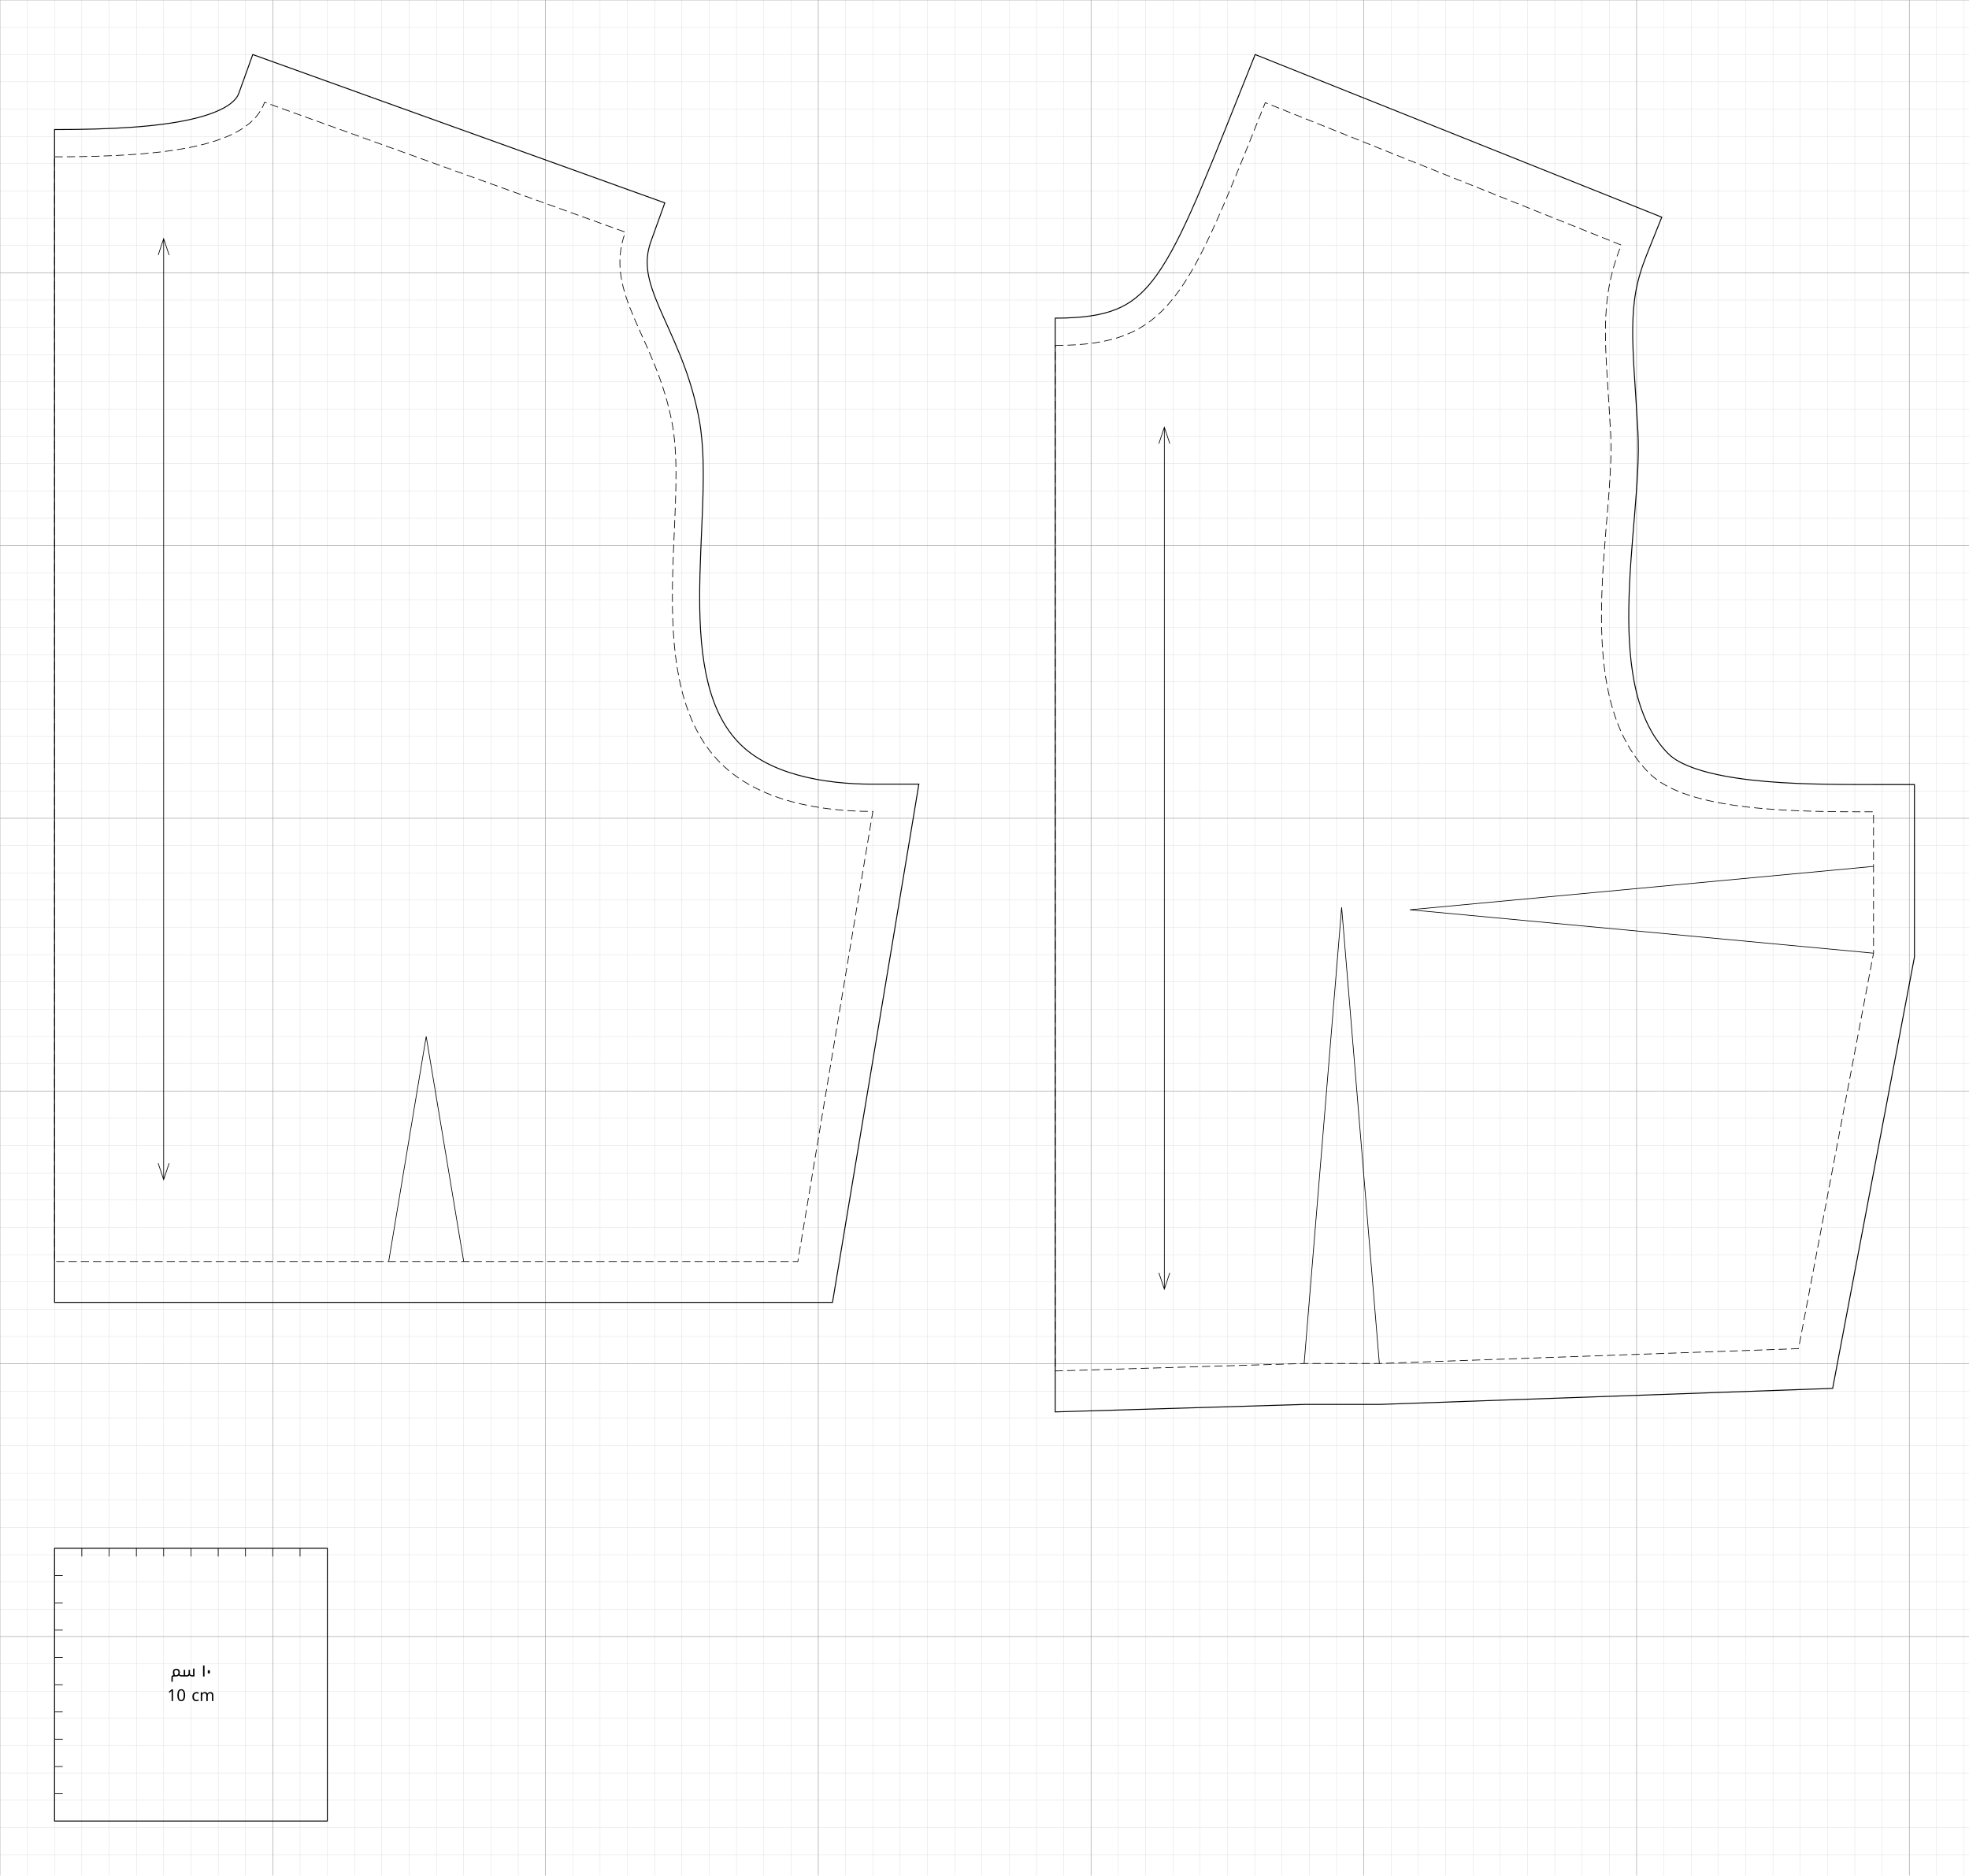
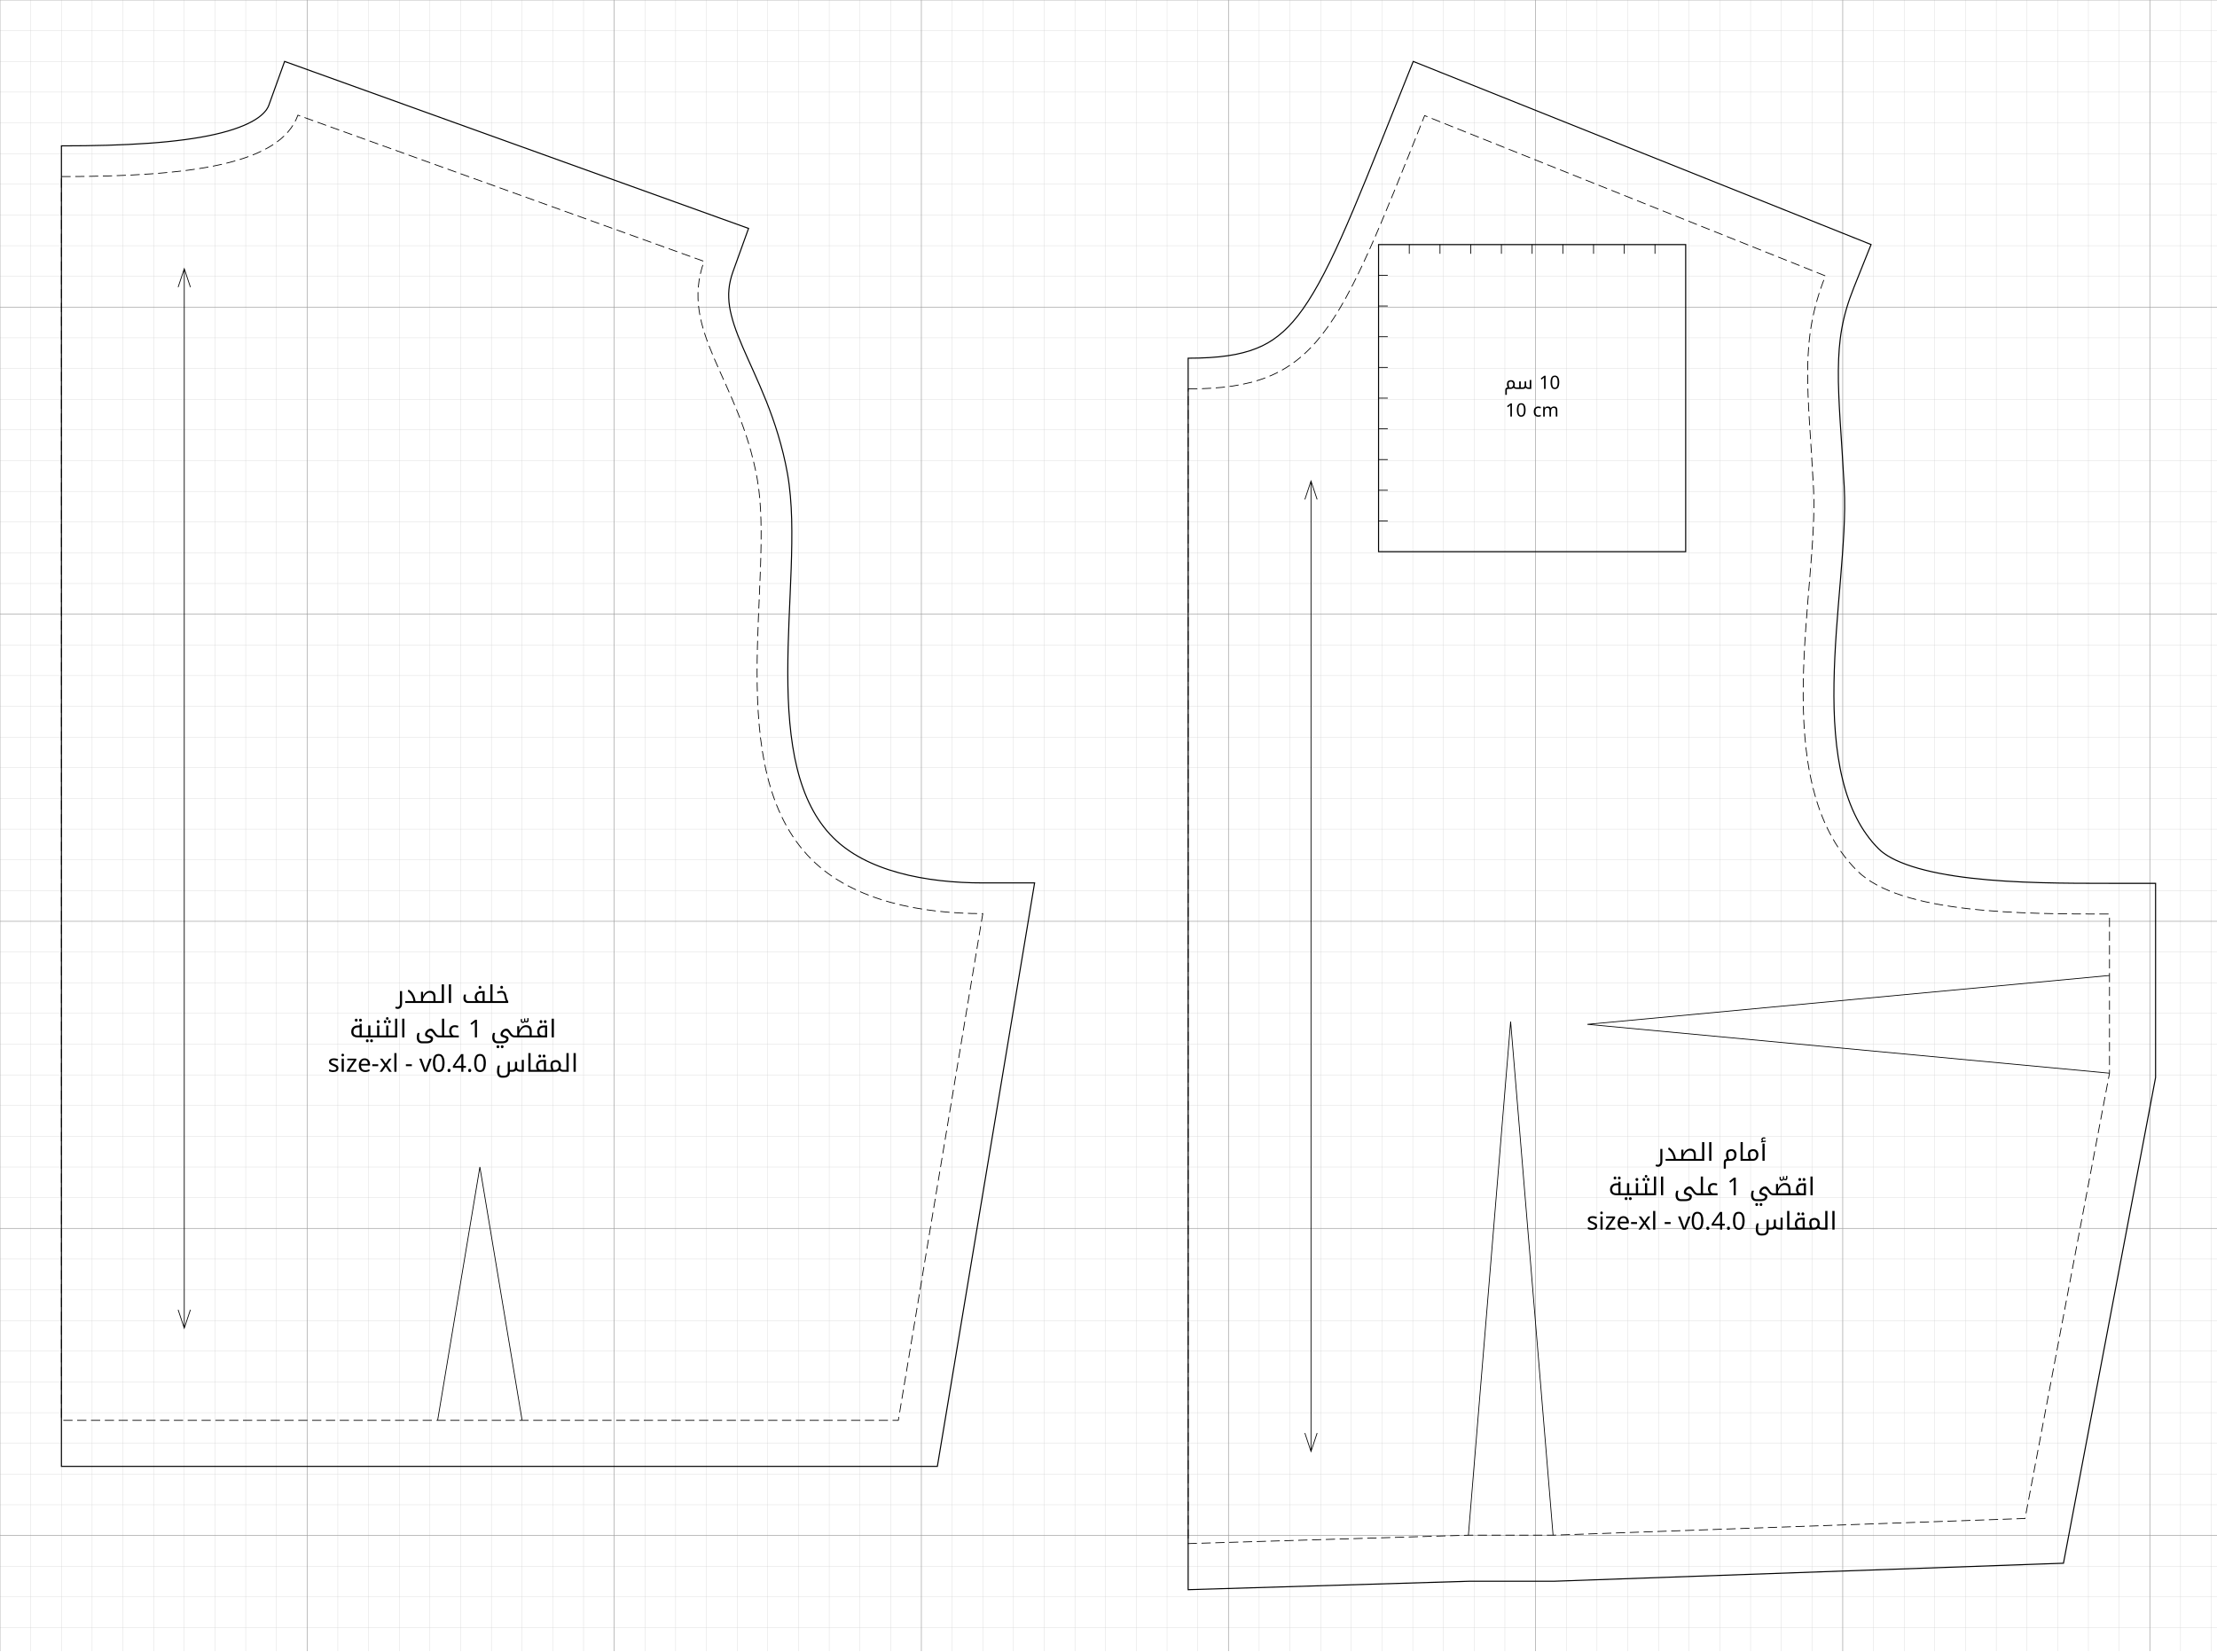
- <svg xmlns="http://www.w3.org/2000/svg" width="721.87mm" height="687.65mm" viewBox="0 0 721.87 687.65">
+ <svg xmlns="http://www.w3.org/2000/svg" width="721.87mm" height="537.65mm" viewBox="0 0 721.87 537.65">
  <g id="layer-grid">
-     <path id="grid-minor" d="M 10.00 0 V 687.65 M 20.00 0 V 687.65 M 30.00 0 V 687.65 M 40.00 0 V 687.65 M 50.00 0 V 687.65 M 60.00 0 V 687.65 M 70.00 0 V 687.65 M 80.00 0 V 687.65 M 90.00 0 V 687.65 M 110.00 0 V 687.65 M 120.00 0 V 687.65 M 130.00 0 V 687.65 M 140.00 0 V 687.65 M 150.00 0 V 687.65 M 160.00 0 V 687.65 M 170.00 0 V 687.65 M 180.00 0 V 687.65 M 190.00 0 V 687.65 M 210.00 0 V 687.65 M 220.00 0 V 687.65 M 230.00 0 V 687.65 M 240.00 0 V 687.65 M 250.00 0 V 687.65 M 260.00 0 V 687.65 M 270.00 0 V 687.65 M 280.00 0 V 687.65 M 290.00 0 V 687.65 M 310.00 0 V 687.65 M 320.00 0 V 687.65 M 330.00 0 V 687.65 M 340.00 0 V 687.65 M 350.00 0 V 687.65 M 360.00 0 V 687.65 M 370.00 0 V 687.65 M 380.00 0 V 687.65 M 390.00 0 V 687.65 M 410.00 0 V 687.65 M 420.00 0 V 687.65 M 430.00 0 V 687.65 M 440.00 0 V 687.65 M 450.00 0 V 687.65 M 460.00 0 V 687.65 M 470.00 0 V 687.65 M 480.00 0 V 687.65 M 490.00 0 V 687.65 M 510.00 0 V 687.65 M 520.00 0 V 687.65 M 530.00 0 V 687.65 M 540.00 0 V 687.65 M 550.00 0 V 687.65 M 560.00 0 V 687.65 M 570.00 0 V 687.65 M 580.00 0 V 687.65 M 590.00 0 V 687.65 M 610.00 0 V 687.65 M 620.00 0 V 687.65 M 630.00 0 V 687.65 M 640.00 0 V 687.65 M 650.00 0 V 687.65 M 660.00 0 V 687.65 M 670.00 0 V 687.65 M 680.00 0 V 687.65 M 690.00 0 V 687.65 M 710.00 0 V 687.65 M 720.00 0 V 687.65 M 0 10.00 H 721.87 M 0 20.00 H 721.87 M 0 30.00 H 721.87 M 0 40.00 H 721.87 M 0 50.00 H 721.87 M 0 60.00 H 721.87 M 0 70.00 H 721.87 M 0 80.00 H 721.87 M 0 90.00 H 721.87 M 0 110.00 H 721.87 M 0 120.00 H 721.87 M 0 130.00 H 721.87 M 0 140.00 H 721.87 M 0 150.00 H 721.87 M 0 160.00 H 721.87 M 0 170.00 H 721.87 M 0 180.00 H 721.87 M 0 190.00 H 721.87 M 0 210.00 H 721.87 M 0 220.00 H 721.87 M 0 230.00 H 721.87 M 0 240.00 H 721.87 M 0 250.00 H 721.87 M 0 260.00 H 721.87 M 0 270.00 H 721.87 M 0 280.00 H 721.87 M 0 290.00 H 721.87 M 0 310.00 H 721.87 M 0 320.00 H 721.87 M 0 330.00 H 721.87 M 0 340.00 H 721.87 M 0 350.00 H 721.87 M 0 360.00 H 721.87 M 0 370.00 H 721.87 M 0 380.00 H 721.87 M 0 390.00 H 721.87 M 0 410.00 H 721.87 M 0 420.00 H 721.87 M 0 430.00 H 721.87 M 0 440.00 H 721.87 M 0 450.00 H 721.87 M 0 460.00 H 721.87 M 0 470.00 H 721.87 M 0 480.00 H 721.87 M 0 490.00 H 721.87 M 0 510.00 H 721.87 M 0 520.00 H 721.87 M 0 530.00 H 721.87 M 0 540.00 H 721.87 M 0 550.00 H 721.87 M 0 560.00 H 721.87 M 0 570.00 H 721.87 M 0 580.00 H 721.87 M 0 590.00 H 721.87 M 0 610.00 H 721.87 M 0 620.00 H 721.87 M 0 630.00 H 721.87 M 0 640.00 H 721.87 M 0 650.00 H 721.87 M 0 660.00 H 721.87 M 0 670.00 H 721.87 M 0 680.00 H 721.87" fill="none" stroke="#d0d0d0" stroke-width="0.1" />
-     <path id="grid-major" d="M 0.00 0 V 687.65 M 100.00 0 V 687.65 M 200.00 0 V 687.65 M 300.00 0 V 687.65 M 400.00 0 V 687.65 M 500.00 0 V 687.65 M 600.00 0 V 687.65 M 700.00 0 V 687.65 M 0 0.00 H 721.87 M 0 100.00 H 721.87 M 0 200.00 H 721.87 M 0 300.00 H 721.87 M 0 400.00 H 721.87 M 0 500.00 H 721.87 M 0 600.00 H 721.87" fill="none" stroke="#a0a0a0" stroke-width="0.2" />
+     <path id="grid-minor" d="M 10.00 0 V 537.65 M 20.00 0 V 537.65 M 30.00 0 V 537.65 M 40.00 0 V 537.65 M 50.00 0 V 537.65 M 60.00 0 V 537.65 M 70.00 0 V 537.65 M 80.00 0 V 537.65 M 90.00 0 V 537.65 M 110.00 0 V 537.65 M 120.00 0 V 537.65 M 130.00 0 V 537.65 M 140.00 0 V 537.65 M 150.00 0 V 537.65 M 160.00 0 V 537.65 M 170.00 0 V 537.65 M 180.00 0 V 537.65 M 190.00 0 V 537.65 M 210.00 0 V 537.65 M 220.00 0 V 537.65 M 230.00 0 V 537.65 M 240.00 0 V 537.65 M 250.00 0 V 537.65 M 260.00 0 V 537.65 M 270.00 0 V 537.65 M 280.00 0 V 537.65 M 290.00 0 V 537.65 M 310.00 0 V 537.65 M 320.00 0 V 537.65 M 330.00 0 V 537.65 M 340.00 0 V 537.65 M 350.00 0 V 537.65 M 360.00 0 V 537.65 M 370.00 0 V 537.65 M 380.00 0 V 537.65 M 390.00 0 V 537.65 M 410.00 0 V 537.65 M 420.00 0 V 537.65 M 430.00 0 V 537.65 M 440.00 0 V 537.65 M 450.00 0 V 537.65 M 460.00 0 V 537.65 M 470.00 0 V 537.65 M 480.00 0 V 537.65 M 490.00 0 V 537.65 M 510.00 0 V 537.65 M 520.00 0 V 537.65 M 530.00 0 V 537.65 M 540.00 0 V 537.65 M 550.00 0 V 537.65 M 560.00 0 V 537.65 M 570.00 0 V 537.65 M 580.00 0 V 537.65 M 590.00 0 V 537.65 M 610.00 0 V 537.65 M 620.00 0 V 537.65 M 630.00 0 V 537.65 M 640.00 0 V 537.65 M 650.00 0 V 537.65 M 660.00 0 V 537.65 M 670.00 0 V 537.65 M 680.00 0 V 537.65 M 690.00 0 V 537.65 M 710.00 0 V 537.65 M 720.00 0 V 537.65 M 0 10.00 H 721.87 M 0 20.00 H 721.87 M 0 30.00 H 721.87 M 0 40.00 H 721.87 M 0 50.00 H 721.87 M 0 60.00 H 721.87 M 0 70.00 H 721.87 M 0 80.00 H 721.87 M 0 90.00 H 721.87 M 0 110.00 H 721.87 M 0 120.00 H 721.87 M 0 130.00 H 721.87 M 0 140.00 H 721.87 M 0 150.00 H 721.87 M 0 160.00 H 721.87 M 0 170.00 H 721.87 M 0 180.00 H 721.87 M 0 190.00 H 721.87 M 0 210.00 H 721.87 M 0 220.00 H 721.87 M 0 230.00 H 721.87 M 0 240.00 H 721.87 M 0 250.00 H 721.87 M 0 260.00 H 721.87 M 0 270.00 H 721.87 M 0 280.00 H 721.87 M 0 290.00 H 721.87 M 0 310.00 H 721.87 M 0 320.00 H 721.87 M 0 330.00 H 721.87 M 0 340.00 H 721.87 M 0 350.00 H 721.87 M 0 360.00 H 721.87 M 0 370.00 H 721.87 M 0 380.00 H 721.87 M 0 390.00 H 721.87 M 0 410.00 H 721.87 M 0 420.00 H 721.87 M 0 430.00 H 721.87 M 0 440.00 H 721.87 M 0 450.00 H 721.87 M 0 460.00 H 721.87 M 0 470.00 H 721.87 M 0 480.00 H 721.87 M 0 490.00 H 721.87 M 0 510.00 H 721.87 M 0 520.00 H 721.87 M 0 530.00 H 721.87" fill="none" stroke="#d0d0d0" stroke-width="0.1" />
+     <path id="grid-major" d="M 0.00 0 V 537.65 M 100.00 0 V 537.65 M 200.00 0 V 537.65 M 300.00 0 V 537.65 M 400.00 0 V 537.65 M 500.00 0 V 537.65 M 600.00 0 V 537.65 M 700.00 0 V 537.65 M 0 0.00 H 721.87 M 0 100.00 H 721.87 M 0 200.00 H 721.87 M 0 300.00 H 721.87 M 0 400.00 H 721.87 M 0 500.00 H 721.87" fill="none" stroke="#a0a0a0" stroke-width="0.2" />
  </g>
  <g id="layer-cut">
    <path id="piece-bodice-back-cut" d="M 20.00 47.50 C 30.46 47.50 39.85 47.26 48.38 46.65 C 52.62 46.35 56.44 45.97 60.13 45.48 C 63.80 44.99 66.95 44.44 70.01 43.75 C 71.53 43.40 72.82 43.07 74.17 42.68 C 75.51 42.29 76.60 41.93 77.77 41.49 C 78.93 41.06 79.79 40.69 80.78 40.22 C 81.75 39.75 82.38 39.41 83.18 38.91 C 83.95 38.42 84.36 38.12 84.97 37.62 C 85.56 37.12 85.78 36.90 86.22 36.40 C 86.65 35.91 86.75 35.77 87.05 35.26 C 87.35 34.76 87.39 34.66 87.59 34.11 L 92.67 20.00 L 102.08 23.39 L 234.33 71.00 L 243.73 74.38 L 238.65 88.50 C 238.25 89.62 238.02 90.42 237.78 91.49 C 237.55 92.54 237.44 93.25 237.35 94.27 C 237.26 95.28 237.24 95.97 237.28 96.98 C 237.32 97.99 237.39 98.72 237.54 99.76 C 237.70 100.79 237.87 101.62 238.14 102.70 C 238.41 103.79 238.69 104.72 239.06 105.87 C 239.82 108.17 240.71 110.39 241.81 112.97 C 242.92 115.56 244.16 118.26 245.47 121.19 C 246.78 124.12 248.18 127.32 249.52 130.67 C 252.17 137.32 254.81 145.33 256.39 154.14 C 256.80 156.42 257.13 159.01 257.34 161.44 C 257.56 163.86 257.70 166.51 257.77 169.06 C 257.90 174.15 257.80 179.66 257.61 185.16 C 257.42 190.65 257.14 196.31 256.91 202.00 C 256.68 207.69 256.51 213.32 256.51 218.97 C 256.51 224.62 256.68 229.95 257.16 235.31 C 257.40 237.98 257.70 240.43 258.10 242.98 C 258.50 245.53 258.95 247.79 259.54 250.18 C 260.13 252.56 260.74 254.61 261.54 256.81 C 262.33 259.00 263.11 260.80 264.13 262.79 C 265.15 264.77 266.09 266.34 267.35 268.10 C 268.62 269.86 269.75 271.21 271.29 272.75 C 272.72 274.18 273.97 275.23 275.64 276.44 C 277.31 277.65 278.80 278.56 280.69 279.57 C 282.59 280.57 284.31 281.35 286.39 282.15 C 288.47 282.95 290.40 283.58 292.63 284.19 C 294.85 284.81 296.93 285.28 299.26 285.71 C 301.58 286.15 303.76 286.47 306.13 286.74 C 310.87 287.28 315.36 287.50 320.00 287.50 L 336.87 287.50 L 334.80 299.97 L 307.30 464.97 L 305.21 477.50 L 292.50 477.50 L 170.00 477.50 L 142.50 477.50 L 20.00 477.50 L 20.00 462.50 L 20.00 57.50 L 20.00 47.50 Z" fill="none" stroke="#000000" stroke-width="0.35" />
    <path id="piece-bodice-front-cut" d="M 386.87 116.64 C 389.38 116.64 391.58 116.58 393.78 116.44 C 395.97 116.31 397.81 116.12 399.73 115.84 C 401.62 115.57 403.12 115.27 404.78 114.84 C 406.41 114.42 407.63 114.03 409.06 113.46 C 410.49 112.89 411.51 112.40 412.79 111.67 C 414.06 110.93 414.99 110.31 416.17 109.38 C 417.37 108.45 418.28 107.62 419.43 106.45 C 420.59 105.26 421.55 104.16 422.69 102.70 C 423.84 101.22 424.85 99.78 426.00 97.99 C 427.16 96.19 428.23 94.38 429.41 92.25 C 431.78 87.96 434.10 83.19 436.66 77.49 C 439.23 71.76 441.91 65.39 444.87 58.13 C 447.83 50.87 451.03 42.83 454.59 33.93 L 460.16 20.00 L 469.44 23.71 L 599.94 75.91 L 609.23 79.63 L 603.66 93.55 C 599.79 103.21 598.68 110.62 598.58 120.52 C 598.55 123.02 598.60 125.52 598.71 128.29 C 598.81 131.07 598.97 133.94 599.16 137.07 C 599.55 143.35 600.06 150.41 600.50 158.58 C 600.61 160.78 600.65 163.24 600.63 165.61 C 600.60 167.96 600.51 170.51 600.39 173.01 C 600.13 178.01 599.71 183.38 599.26 188.84 C 598.81 194.29 598.33 199.88 597.93 205.56 C 597.54 211.24 597.25 216.84 597.16 222.50 C 597.07 228.16 597.18 233.49 597.63 238.86 C 597.85 241.54 598.13 243.99 598.53 246.55 C 598.92 249.11 599.36 251.38 599.95 253.78 C 600.53 256.17 601.14 258.22 601.94 260.43 C 602.74 262.63 603.52 264.44 604.54 266.44 C 605.56 268.43 606.51 270.00 607.78 271.77 C 609.05 273.54 610.18 274.89 611.72 276.43 C 612.01 276.71 612.16 276.86 612.50 277.14 C 612.84 277.43 613.05 277.59 613.44 277.87 C 614.24 278.45 614.86 278.83 615.85 279.37 C 616.86 279.91 617.74 280.32 618.93 280.81 C 620.14 281.31 621.24 281.71 622.61 282.15 C 623.99 282.60 625.29 282.96 626.82 283.34 C 628.35 283.73 629.81 284.05 631.46 284.37 C 634.78 285.02 638.12 285.52 641.78 285.94 C 649.14 286.79 656.79 287.21 664.56 287.42 C 672.33 287.64 679.92 287.64 686.87 287.64 L 701.87 287.64 L 701.87 297.64 L 701.87 317.64 L 701.87 349.46 L 701.87 350.87 L 701.61 352.25 L 674.11 497.25 L 671.88 509.03 L 659.90 509.45 L 506.22 514.89 L 505.96 514.90 L 505.69 514.90 L 478.35 514.90 L 387.32 517.63 L 386.87 517.65 L 386.87 502.64 L 386.87 126.64 L 386.87 116.64 Z" fill="none" stroke="#000000" stroke-width="0.35" />
  </g>
  <g id="layer-stitch">
    <path id="piece-bodice-back-stitch" d="M 20.00 57.50 C 62.35 57.50 91.24 53.50 97.00 37.50 L 229.24 85.11 C 221.02 107.97 240.72 123.45 246.55 155.91 C 252.38 188.36 234.72 250.32 264.22 279.82 C 278.01 293.61 300.50 297.50 320.00 297.50 L 292.50 462.50 L 170.00 462.50 L 142.50 462.50 L 20.00 462.50 L 20.00 57.50 Z" fill="none" stroke="#000000" stroke-width="0.25" stroke-dasharray="3 1.5" />
    <path id="piece-bodice-front-stitch" d="M 386.87 126.64 C 429.22 126.64 435.39 108.84 463.87 37.64 L 594.37 89.84 C 585.79 111.31 588.80 126.83 590.51 159.11 C 592.22 191.38 575.14 253.99 604.65 283.50 C 618.79 297.64 659.06 297.64 686.87 297.64 L 686.87 317.64 L 686.87 349.46 L 659.37 494.46 L 505.69 499.90 L 478.12 499.90 L 386.87 502.64 L 386.87 126.64 Z" fill="none" stroke="#000000" stroke-width="0.25" stroke-dasharray="3 1.5" />
  </g>
  <g id="layer-notches">

</g>
  <g id="layer-grain">
    <path id="piece-bodice-back-grain" d="M 60.00 87.50 L 60.00 432.50 M 58.00 426.50 L 60.00 432.50 L 62.00 426.50 M 62.00 93.50 L 60.00 87.50 L 58.00 93.50" fill="none" stroke="#000000" stroke-width="0.25" />
    <path id="piece-bodice-front-grain" d="M 426.87 156.64 L 426.87 472.64 M 424.87 466.64 L 426.87 472.64 L 428.87 466.64 M 428.87 162.64 L 426.87 156.64 L 424.87 162.64" fill="none" stroke="#000000" stroke-width="0.25" />
  </g>
  <g id="layer-darts">
    <path id="piece-bodice-back-dart-waist-dart" d="M 170.00 462.50 L 156.25 380.00 L 142.50 462.50" fill="none" stroke="#000000" stroke-width="0.25" />
    <path id="piece-bodice-front-dart-bust-dart" d="M 686.87 317.64 L 516.87 333.55 L 686.87 349.46" fill="none" stroke="#000000" stroke-width="0.25" />
    <path id="piece-bodice-front-dart-waist-dart" d="M 505.69 499.90 L 491.87 332.64 L 478.12 499.90" fill="none" stroke="#000000" stroke-width="0.25" />
  </g>
  <g id="layer-labels">
- 
- </g>
+     <text id="piece-bodice-back-label-name" x="147.50" y="326.60" font-family="&quot;IBM Plex Sans Arabic&quot;, &quot;Noto Kufi Arabic&quot;, &quot;Geeza Pro&quot;, &quot;Segoe UI&quot;, Tahoma, sans-serif" font-size="8.00" direction="rtl" unicode-bidi="plaintext" text-anchor="middle">خلف الصدر</text>
+     <text id="piece-bodice-back-label-cut" x="147.50" y="337.80" font-family="&quot;IBM Plex Sans Arabic&quot;, &quot;Noto Kufi Arabic&quot;, &quot;Geeza Pro&quot;, &quot;Segoe UI&quot;, Tahoma, sans-serif" font-size="8.00" direction="rtl" unicode-bidi="plaintext" text-anchor="middle">اقصّي 1 على الثنية</text>
+     <text id="piece-bodice-back-label-size" x="147.50" y="349.00" font-family="&quot;IBM Plex Sans Arabic&quot;, &quot;Noto Kufi Arabic&quot;, &quot;Geeza Pro&quot;, &quot;Segoe UI&quot;, Tahoma, sans-serif" font-size="8.00" direction="rtl" unicode-bidi="plaintext" text-anchor="middle">المقاس size-xl - v0.4.0</text>
+     <text id="piece-bodice-front-label-name" x="557.37" y="377.99" font-family="&quot;IBM Plex Sans Arabic&quot;, &quot;Noto Kufi Arabic&quot;, &quot;Geeza Pro&quot;, &quot;Segoe UI&quot;, Tahoma, sans-serif" font-size="8.00" direction="rtl" unicode-bidi="plaintext" text-anchor="middle">أمام الصدر</text>
+     <text id="piece-bodice-front-label-cut" x="557.37" y="389.19" font-family="&quot;IBM Plex Sans Arabic&quot;, &quot;Noto Kufi Arabic&quot;, &quot;Geeza Pro&quot;, &quot;Segoe UI&quot;, Tahoma, sans-serif" font-size="8.00" direction="rtl" unicode-bidi="plaintext" text-anchor="middle">اقصّي 1 على الثنية</text>
+     <text id="piece-bodice-front-label-size" x="557.37" y="400.39" font-family="&quot;IBM Plex Sans Arabic&quot;, &quot;Noto Kufi Arabic&quot;, &quot;Geeza Pro&quot;, &quot;Segoe UI&quot;, Tahoma, sans-serif" font-size="8.00" direction="rtl" unicode-bidi="plaintext" text-anchor="middle">المقاس size-xl - v0.4.0</text>
+   </g>
  <g id="layer-scale">
-     <rect id="scale-square" x="20.00" y="567.65" width="100.00" height="100.00" fill="none" stroke="#000000" stroke-width="0.35" />
-     <path id="scale-ticks" d="M 30.00 567.65 v 3.00 M 20.00 577.65 h 3.00 M 40.00 567.65 v 3.00 M 20.00 587.65 h 3.00 M 50.00 567.65 v 3.00 M 20.00 597.65 h 3.00 M 60.00 567.65 v 3.00 M 20.00 607.65 h 3.00 M 70.00 567.65 v 3.00 M 20.00 617.65 h 3.00 M 80.00 567.65 v 3.00 M 20.00 627.65 h 3.00 M 90.00 567.65 v 3.00 M 20.00 637.65 h 3.00 M 100.00 567.65 v 3.00 M 20.00 647.65 h 3.00 M 110.00 567.65 v 3.00 M 20.00 657.65 h 3.00" fill="none" stroke="#000000" stroke-width="0.25" />
-     <text id="scale-caption-ar" x="70.00" y="614.65" font-family="&quot;IBM Plex Sans Arabic&quot;, &quot;Noto Kufi Arabic&quot;, &quot;Geeza Pro&quot;, &quot;Segoe UI&quot;, Tahoma, sans-serif" font-size="6.00" direction="rtl" unicode-bidi="plaintext" text-anchor="middle">١٠ سم</text>
-     <text id="scale-caption-en" x="70.00" y="623.65" font-family="&quot;IBM Plex Sans Arabic&quot;, &quot;Noto Kufi Arabic&quot;, &quot;Geeza Pro&quot;, &quot;Segoe UI&quot;, Tahoma, sans-serif" font-size="6.00" direction="ltr" unicode-bidi="plaintext" text-anchor="middle">10 cm</text>
+     <rect id="piece-bodice-front-scale-square" x="448.87" y="79.64" width="100.00" height="100.00" fill="none" stroke="#000000" stroke-width="0.35" />
+     <path id="piece-bodice-front-scale-ticks" d="M 458.87 79.64 v 3.00 M 448.87 89.64 h 3.00 M 468.87 79.64 v 3.00 M 448.87 99.64 h 3.00 M 478.87 79.64 v 3.00 M 448.87 109.64 h 3.00 M 488.87 79.64 v 3.00 M 448.87 119.64 h 3.00 M 498.87 79.64 v 3.00 M 448.87 129.64 h 3.00 M 508.87 79.64 v 3.00 M 448.87 139.64 h 3.00 M 518.87 79.64 v 3.00 M 448.87 149.64 h 3.00 M 528.87 79.64 v 3.00 M 448.87 159.64 h 3.00 M 538.87 79.64 v 3.00 M 448.87 169.64 h 3.00" fill="none" stroke="#000000" stroke-width="0.25" />
+     <text id="piece-bodice-front-scale-caption-ar" x="498.87" y="126.64" font-family="&quot;IBM Plex Sans Arabic&quot;, &quot;Noto Kufi Arabic&quot;, &quot;Geeza Pro&quot;, &quot;Segoe UI&quot;, Tahoma, sans-serif" font-size="6.00" direction="rtl" unicode-bidi="plaintext" text-anchor="middle">10 سم</text>
+     <text id="piece-bodice-front-scale-caption-en" x="498.87" y="135.64" font-family="&quot;IBM Plex Sans Arabic&quot;, &quot;Noto Kufi Arabic&quot;, &quot;Geeza Pro&quot;, &quot;Segoe UI&quot;, Tahoma, sans-serif" font-size="6.00" direction="ltr" unicode-bidi="plaintext" text-anchor="middle">10 cm</text>
  </g>
</svg>
